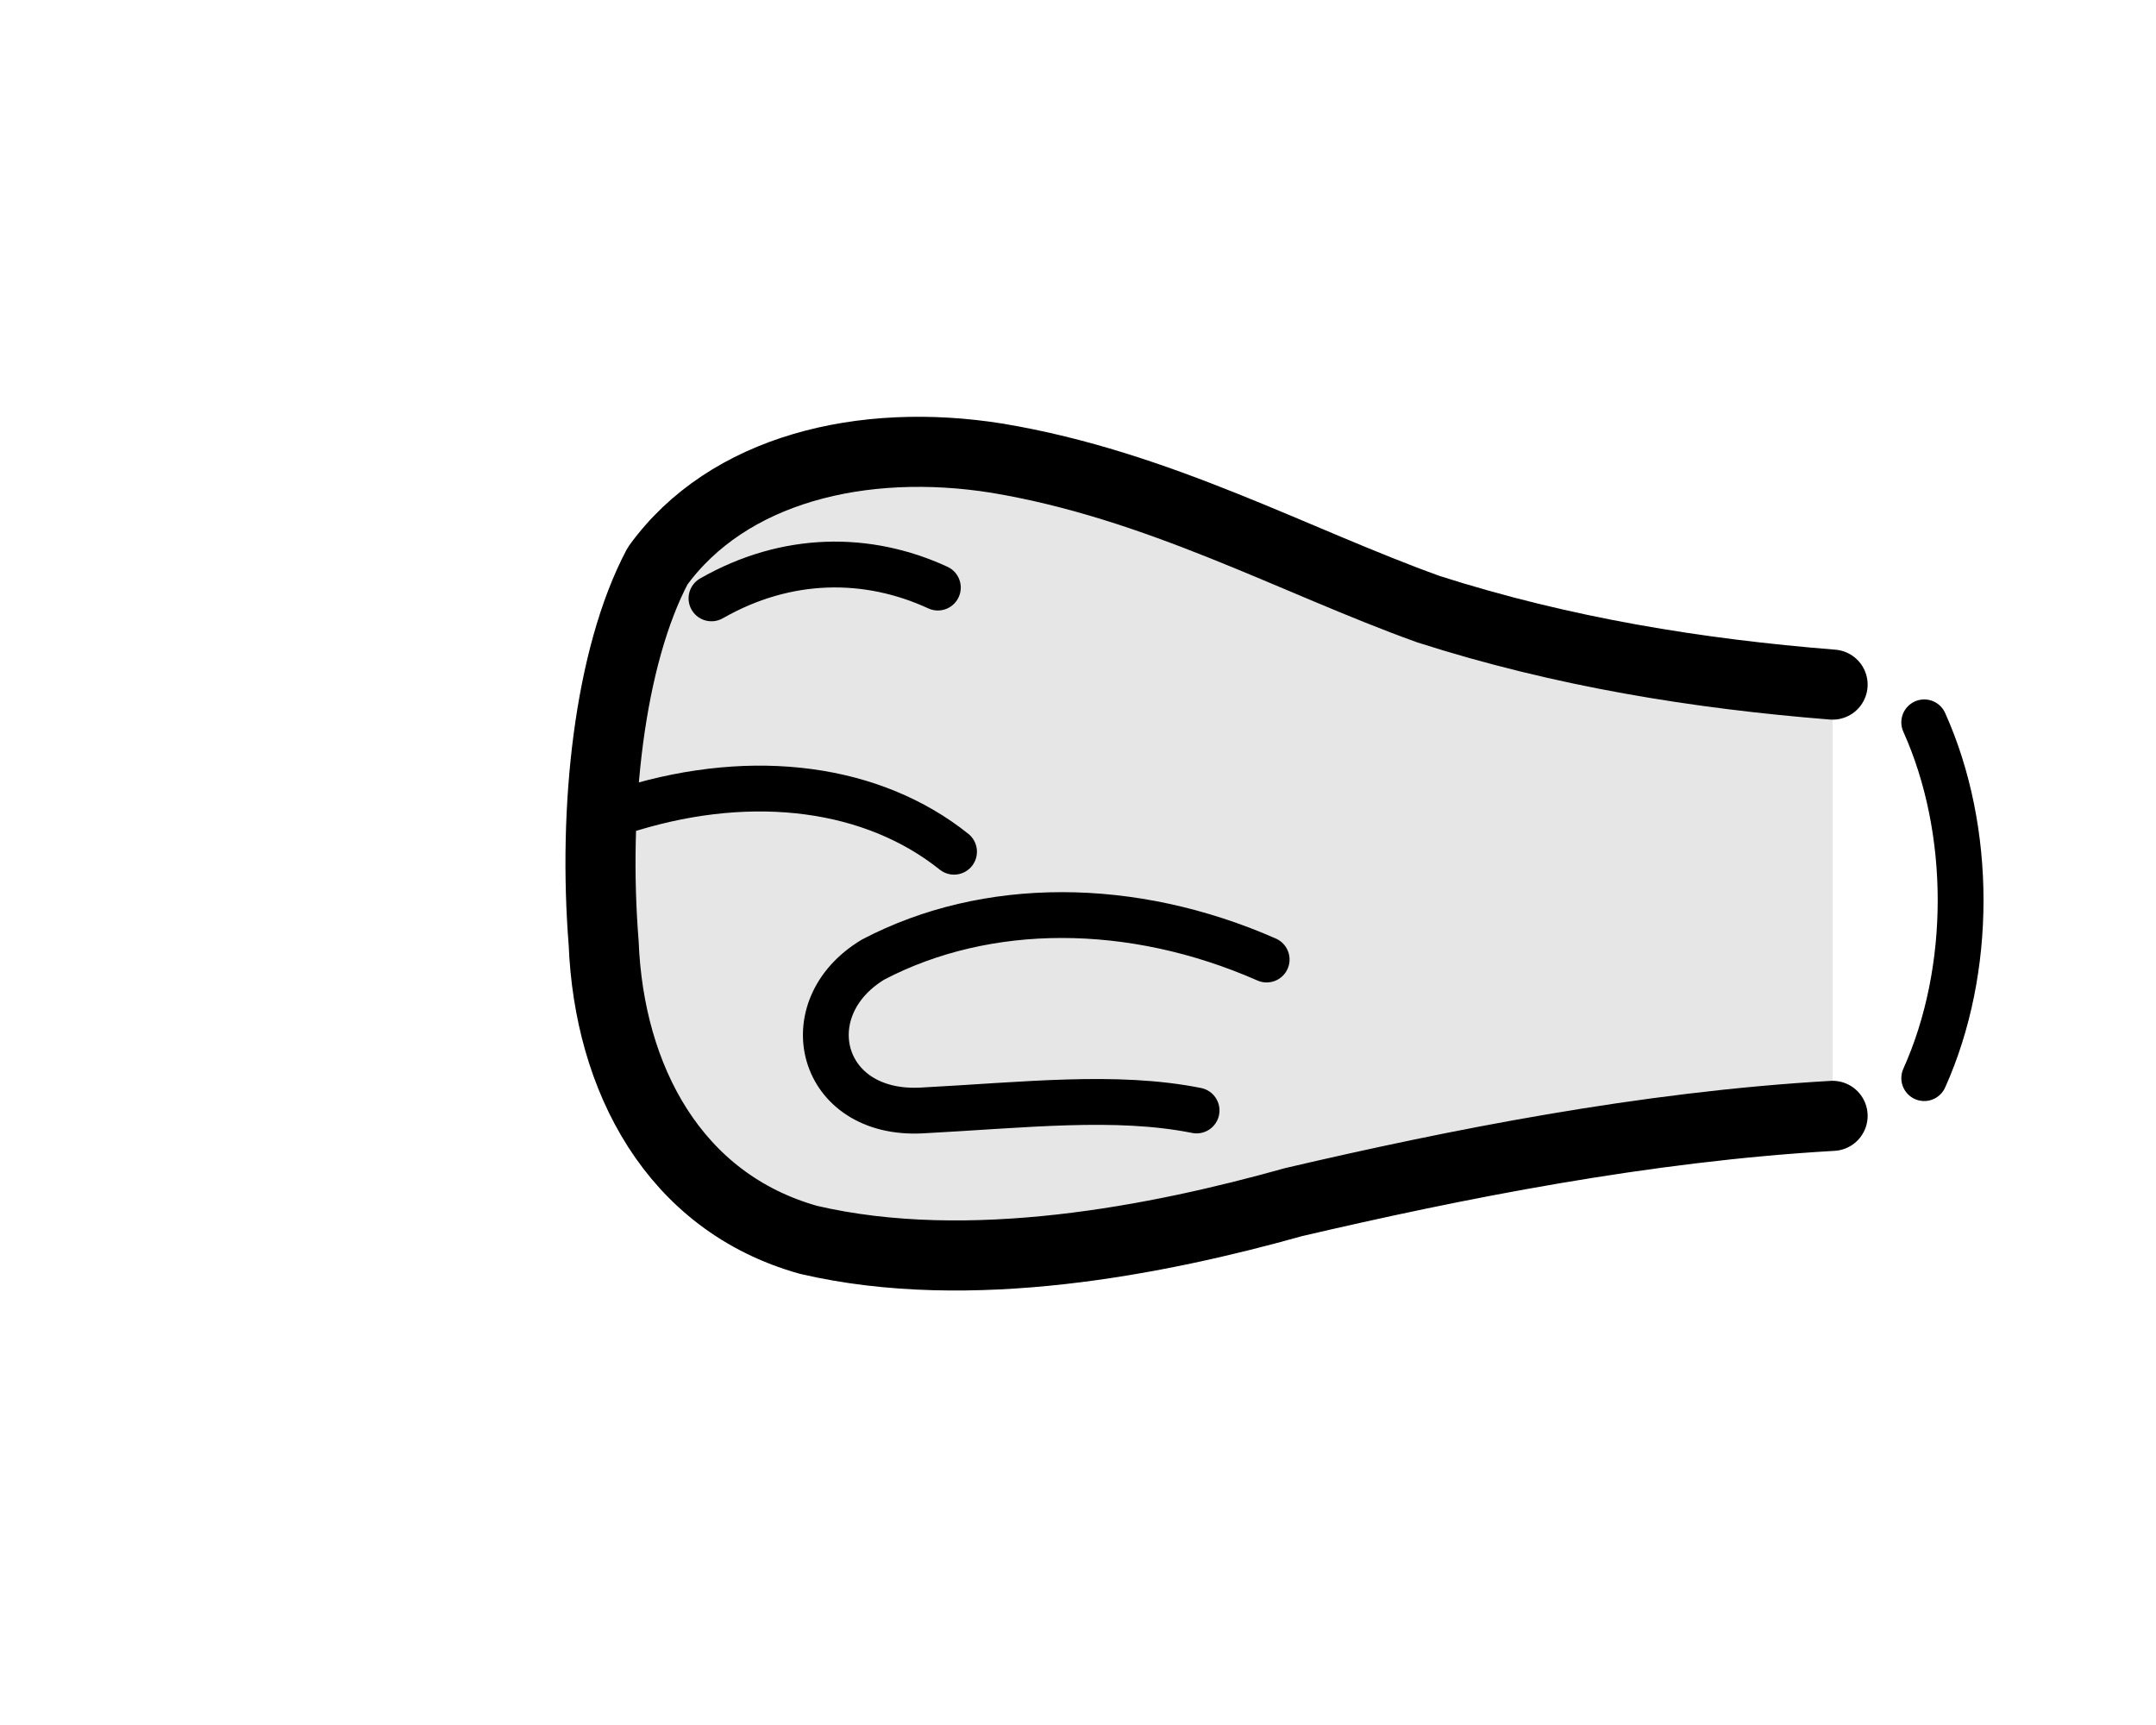
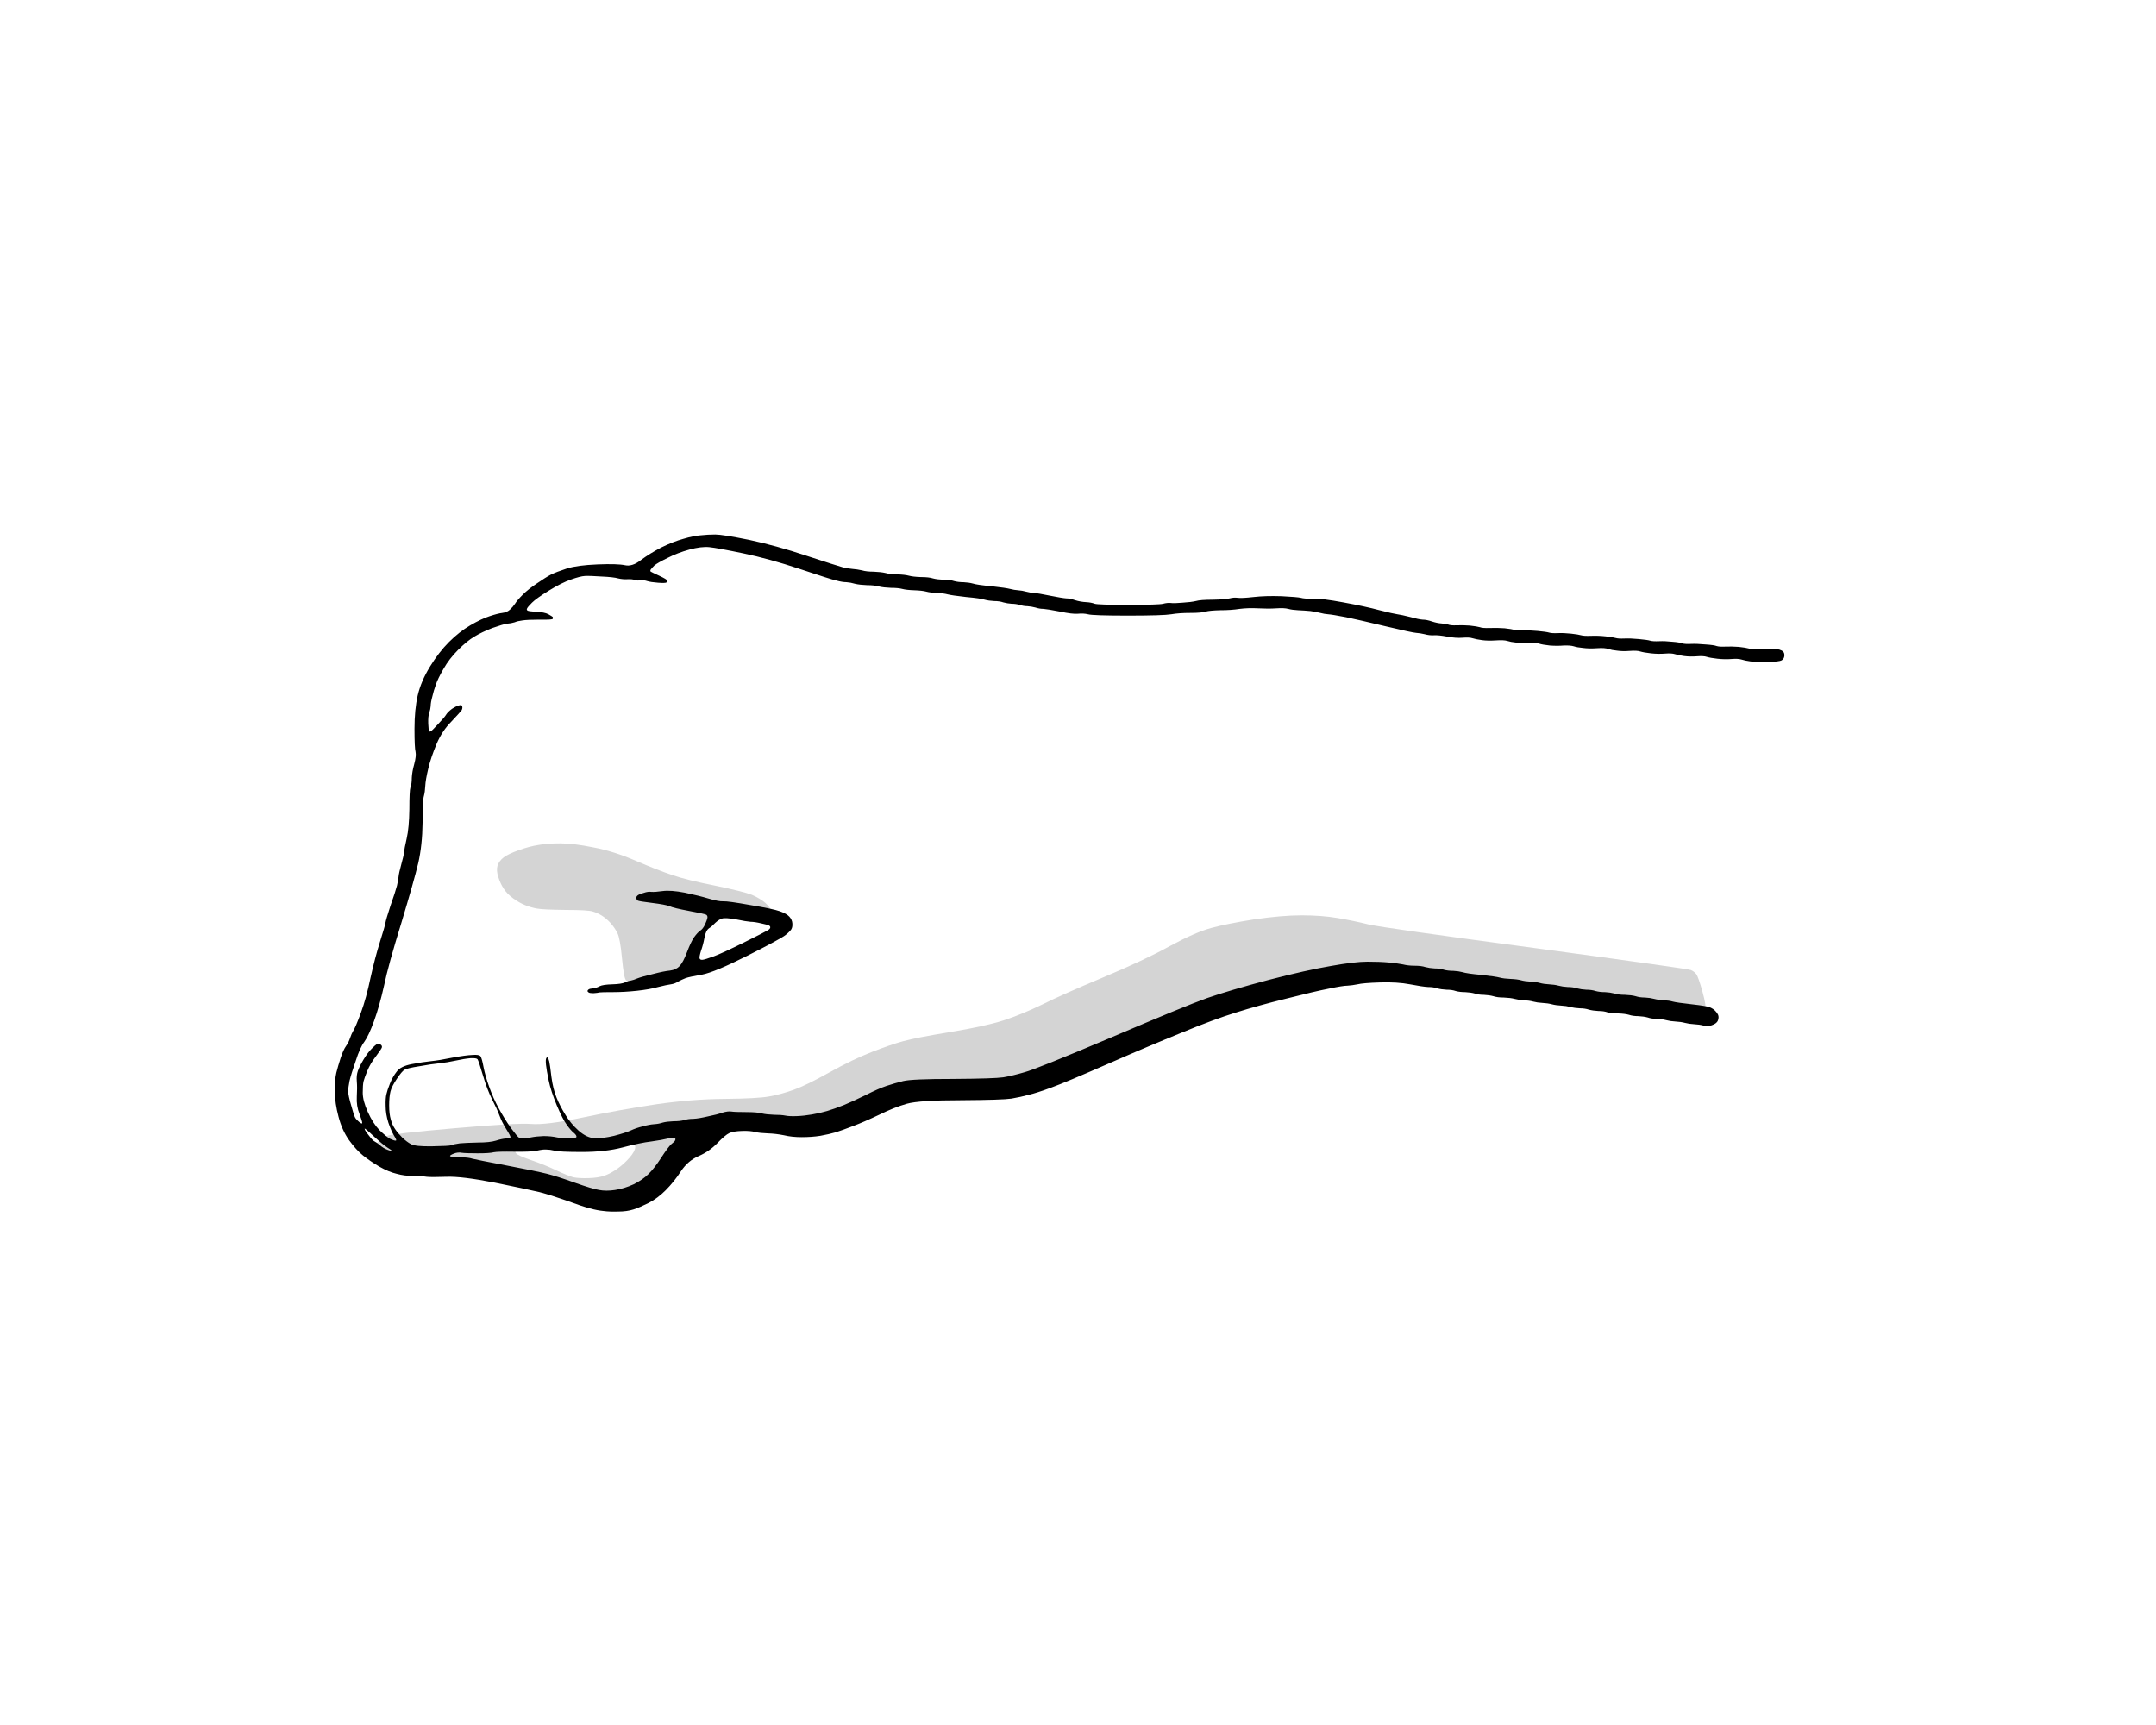
<svg xmlns="http://www.w3.org/2000/svg" viewBox="0 0 80 64" role="img" aria-label="do hand sign">
-   <g transform="translate(54 33)" fill="none" stroke="currentColor" stroke-linecap="round" stroke-linejoin="round">
-     <path d="M14 -7.6 C9 -8 4 -8.8 -1 -10.4 C-6 -12.2 -11 -15 -17 -16 C-22 -16.8 -27 -15.6 -29.6 -12 C-31.4 -8.6 -32 -3 -31.6 2 C-31.4 7 -29 11.6 -24 13 C-18 14.4 -11 13 -6 11.6 C0 10.2 7 8.8 14 8.4" fill="currentColor" fill-opacity=".1" stroke-width="2.6" />
-     <path d="M-7 2.6 C-12 0.4 -17.4 0.4 -21.6 2.6 C-24.6 4.4 -23.6 8.4 -19.8 8.2 C-16 8 -12.6 7.6 -9.6 8.2 M-30.6 -3 C-26 -4.4 -21.6 -3.8 -18.6 -1.4 M-27.6 -10.8 C-24.8 -12.4 -21.8 -12.4 -19.2 -11.2 M17.4 -6.2 C19.2 -2.2 19.2 3 17.4 7" stroke-width="1.7" />
-   </g>
+   <path d="M23.53 36.45Q23.31 36.45 23.23 36.37Q23.15 36.3 23.08 35.56Q23.01 34.81 22.91 34.62Q22.81 34.42 22.65 34.24Q22.49 34.07 22.33 33.97Q22.17 33.87 22 33.82Q21.83 33.76 20.99 33.76Q20.15 33.75 19.93 33.71Q19.7 33.67 19.48 33.58Q19.26 33.49 19.04 33.33Q18.81 33.16 18.69 32.97Q18.57 32.79 18.49 32.54Q18.41 32.3 18.46 32.12Q18.52 31.94 18.69 31.81Q18.86 31.68 19.26 31.54Q19.65 31.4 19.98 31.35Q20.3 31.29 20.79 31.29Q21.28 31.29 22.02 31.44Q22.77 31.58 23.6 31.94Q24.44 32.3 24.96 32.47Q25.48 32.65 26.54 32.86Q27.6 33.08 27.9 33.2Q28.2 33.33 28.4 33.5Q28.59 33.68 28.61 33.78Q28.62 33.88 28.53 33.93Q28.44 33.99 27.73 33.9Q27.01 33.8 26.81 33.85Q26.62 33.9 26.51 33.98Q26.4 34.07 26.16 34.4Q25.92 34.72 25.69 35.26Q25.46 35.8 25.37 35.91Q25.28 36.02 25.09 36.11Q24.89 36.2 24.32 36.33Q23.75 36.45 23.53 36.45ZM22.77 44.61Q22.47 44.62 22.25 44.58Q22.02 44.55 21.04 44.24Q20.05 43.93 18.59 43.64Q17.14 43.34 16.2 43.34Q15.26 43.33 15.04 43.3Q14.81 43.26 14.42 43.09Q14.02 42.92 13.95 42.84Q13.88 42.77 13.86 42.67Q13.84 42.57 14.01 42.39Q14.17 42.22 14.37 42.14Q14.57 42.06 16.86 41.86Q19.16 41.66 19.7 41.7Q20.25 41.75 21.63 41.46Q23.01 41.17 24.35 40.97Q25.68 40.78 26.89 40.77Q28.1 40.76 28.54 40.68Q28.99 40.6 29.46 40.43Q29.93 40.26 30.79 39.78Q31.65 39.3 32.35 39.03Q33.04 38.76 33.51 38.63Q33.98 38.5 35.26 38.29Q36.54 38.08 37.23 37.86Q37.93 37.63 38.67 37.27Q39.41 36.9 40.94 36.26Q42.47 35.62 43.41 35.1Q44.35 34.59 44.94 34.43Q45.53 34.27 46.54 34.11Q47.56 33.96 48.3 33.96Q49.04 33.96 49.63 34.06Q50.22 34.16 50.79 34.3Q51.36 34.43 56.99 35.18Q62.62 35.94 62.74 35.99Q62.86 36.04 62.94 36.14Q63.02 36.25 63.17 36.79Q63.32 37.33 63.28 37.48Q63.25 37.63 63.06 37.66Q62.86 37.7 57.26 36.91Q51.65 36.13 51.11 36.13Q50.57 36.13 50.17 36.18Q49.78 36.23 48.27 36.58Q46.77 36.92 45.8 37.22Q44.84 37.52 42.12 38.67Q39.41 39.81 38.69 40.05Q37.98 40.3 37.48 40.38Q36.99 40.47 35.63 40.47Q34.27 40.47 34.05 40.5Q33.83 40.53 33.33 40.68Q32.84 40.83 32.05 41.19Q31.26 41.54 30.62 41.69Q29.98 41.84 29.63 41.84Q29.28 41.85 28.54 41.75Q27.8 41.66 27.43 41.68Q27.06 41.7 26.89 41.79Q26.72 41.87 26.37 42.16Q26.02 42.44 25.65 42.65Q25.28 42.85 24.96 43.26Q24.64 43.67 24.4 43.91Q24.15 44.15 23.93 44.28Q23.7 44.4 23.38 44.5Q23.06 44.6 22.77 44.61ZM22.43 43.62Q22.67 43.53 22.91 43.36Q23.16 43.18 23.36 42.95Q23.56 42.72 23.57 42.57Q23.58 42.42 23.39 42.39Q23.21 42.35 22.69 42.45Q22.17 42.54 21.56 42.54Q20.94 42.54 20.54 42.5Q20.15 42.45 19.7 42.53Q19.26 42.6 19.17 42.66Q19.09 42.72 19.15 42.79Q19.21 42.87 19.7 43.04Q20.2 43.21 20.64 43.42Q21.09 43.63 21.28 43.68Q21.48 43.72 21.84 43.71Q22.19 43.7 22.43 43.62Z" fill="currentColor" fill-opacity=".17" />
+   <path d="M22.94 44.95Q22.62 44.96 22.4 44.93Q22.17 44.91 21.88 44.83Q21.58 44.75 21.01 44.54Q20.44 44.34 20.02 44.23Q19.6 44.13 18.37 43.88Q17.14 43.64 16.57 43.66Q16 43.68 15.83 43.66Q15.65 43.63 15.33 43.63Q15.01 43.63 14.72 43.55Q14.42 43.48 14.07 43.28Q13.73 43.08 13.47 42.87Q13.22 42.67 12.95 42.3Q12.69 41.93 12.56 41.43Q12.43 40.94 12.42 40.49Q12.42 40.05 12.48 39.8Q12.54 39.56 12.64 39.25Q12.74 38.95 12.84 38.81Q12.94 38.67 12.99 38.51Q13.04 38.36 13.11 38.24Q13.19 38.12 13.39 37.58Q13.59 37.04 13.75 36.27Q13.92 35.51 14.1 34.94Q14.28 34.37 14.3 34.25Q14.32 34.12 14.49 33.6Q14.67 33.09 14.73 32.86Q14.78 32.64 14.79 32.52Q14.8 32.4 14.89 32.07Q14.98 31.75 14.99 31.63Q15 31.51 15.09 31.11Q15.18 30.72 15.19 30.02Q15.19 29.33 15.23 29.21Q15.28 29.09 15.28 28.86Q15.29 28.64 15.37 28.35Q15.45 28.05 15.42 27.9Q15.38 27.75 15.38 27.04Q15.38 26.32 15.5 25.8Q15.62 25.28 15.95 24.74Q16.28 24.2 16.66 23.82Q17.04 23.44 17.45 23.2Q17.86 22.96 18.17 22.86Q18.47 22.76 18.64 22.74Q18.81 22.72 18.92 22.62Q19.03 22.52 19.11 22.4Q19.19 22.27 19.4 22.06Q19.6 21.86 19.93 21.64Q20.25 21.42 20.44 21.32Q20.64 21.22 21.04 21.09Q21.43 20.97 22.17 20.94Q22.91 20.91 23.19 20.97Q23.46 21.03 23.78 20.78Q24.1 20.54 24.54 20.31Q24.99 20.09 25.36 19.99Q25.73 19.88 26 19.86Q26.27 19.83 26.54 19.83Q26.81 19.83 27.8 20.03Q28.79 20.24 29.93 20.62Q31.06 20.99 31.28 21.05Q31.51 21.1 31.65 21.11Q31.8 21.12 31.98 21.16Q32.15 21.21 32.42 21.21Q32.69 21.22 32.86 21.26Q33.04 21.31 33.31 21.31Q33.58 21.32 33.73 21.36Q33.88 21.4 34.17 21.41Q34.47 21.41 34.62 21.46Q34.77 21.5 35.01 21.51Q35.26 21.51 35.41 21.56Q35.56 21.6 35.75 21.6Q35.95 21.61 36.1 21.65Q36.25 21.7 36.79 21.75Q37.33 21.81 37.48 21.85Q37.63 21.89 37.78 21.9Q37.93 21.91 38.07 21.95Q38.22 21.99 38.37 22Q38.52 22.01 38.96 22.1Q39.41 22.19 39.56 22.2Q39.7 22.2 39.9 22.27Q40.1 22.33 40.3 22.34Q40.49 22.35 40.62 22.4Q40.74 22.44 41.88 22.44Q43.01 22.44 43.16 22.4Q43.31 22.36 43.43 22.37Q43.56 22.39 43.88 22.36Q44.2 22.34 44.37 22.3Q44.54 22.25 45.01 22.25Q45.48 22.24 45.63 22.2Q45.78 22.16 45.93 22.18Q46.07 22.2 46.52 22.15Q46.96 22.1 47.56 22.12Q48.15 22.15 48.27 22.18Q48.4 22.22 48.72 22.21Q49.04 22.2 49.85 22.35Q50.67 22.5 51.19 22.64Q51.7 22.77 51.85 22.79Q52 22.81 52.32 22.89Q52.64 22.98 52.79 22.99Q52.94 22.99 53.14 23.06Q53.33 23.12 53.48 23.13Q53.63 23.14 53.73 23.17Q53.83 23.21 54.05 23.2Q54.27 23.19 54.54 23.21Q54.81 23.24 54.91 23.27Q55.01 23.31 55.28 23.3Q55.56 23.29 55.83 23.31Q56.1 23.34 56.2 23.37Q56.3 23.4 56.52 23.39Q56.74 23.38 57.06 23.41Q57.38 23.44 57.48 23.47Q57.58 23.5 57.8 23.49Q58.02 23.48 58.3 23.51Q58.57 23.54 58.67 23.57Q58.77 23.6 59.04 23.59Q59.31 23.58 59.58 23.61Q59.85 23.64 59.95 23.67Q60.05 23.7 60.27 23.69Q60.49 23.68 60.81 23.71Q61.14 23.74 61.23 23.77Q61.33 23.8 61.56 23.79Q61.78 23.78 62.05 23.81Q62.32 23.83 62.42 23.87Q62.52 23.9 62.74 23.89Q62.96 23.88 63.28 23.91Q63.6 23.93 63.7 23.97Q63.8 24 64.02 23.99Q64.25 23.98 64.52 24Q64.79 24.03 64.89 24.06Q64.99 24.1 65.46 24.09Q65.93 24.08 66.02 24.1Q66.12 24.13 66.17 24.18Q66.22 24.24 66.21 24.34Q66.2 24.44 66.11 24.5Q66.02 24.55 65.6 24.56Q65.19 24.57 64.96 24.54Q64.74 24.51 64.62 24.47Q64.49 24.43 64.25 24.45Q64 24.47 63.73 24.44Q63.46 24.41 63.33 24.37Q63.21 24.33 62.96 24.35Q62.72 24.37 62.49 24.34Q62.27 24.31 62.15 24.27Q62.02 24.23 61.78 24.25Q61.53 24.27 61.26 24.24Q60.99 24.21 60.86 24.17Q60.74 24.13 60.47 24.15Q60.2 24.17 60 24.14Q59.8 24.12 59.68 24.08Q59.56 24.03 59.26 24.05Q58.96 24.07 58.74 24.04Q58.52 24.02 58.4 23.98Q58.27 23.94 58.02 23.95Q57.78 23.97 57.51 23.95Q57.23 23.92 57.11 23.88Q56.99 23.84 56.72 23.85Q56.44 23.87 56.25 23.84Q56.05 23.82 55.93 23.78Q55.8 23.74 55.51 23.76Q55.21 23.78 54.99 23.75Q54.77 23.72 54.64 23.68Q54.52 23.64 54.27 23.66Q54.02 23.68 53.7 23.62Q53.38 23.56 53.21 23.57Q53.04 23.58 52.86 23.53Q52.69 23.49 52.54 23.48Q52.4 23.47 51.43 23.24Q50.47 23.01 49.95 22.9Q49.43 22.8 49.28 22.79Q49.14 22.78 48.99 22.74Q48.84 22.7 48.62 22.67Q48.4 22.65 48.17 22.64Q47.95 22.63 47.8 22.59Q47.65 22.55 47.36 22.57Q47.06 22.59 46.69 22.57Q46.32 22.55 46 22.59Q45.68 22.64 45.28 22.64Q44.89 22.65 44.74 22.69Q44.59 22.74 44.17 22.74Q43.75 22.74 43.46 22.79Q43.16 22.84 41.85 22.84Q40.54 22.84 40.37 22.79Q40.2 22.75 40 22.77Q39.8 22.79 39.33 22.69Q38.86 22.6 38.72 22.59Q38.57 22.59 38.42 22.54Q38.27 22.5 38.12 22.49Q37.98 22.49 37.83 22.44Q37.68 22.4 37.53 22.4Q37.38 22.39 37.23 22.35Q37.09 22.3 36.89 22.3Q36.69 22.29 36.54 22.25Q36.4 22.2 35.85 22.15Q35.31 22.09 35.16 22.05Q35.01 22.01 34.77 22Q34.52 21.99 34.37 21.95Q34.22 21.91 33.93 21.9Q33.63 21.89 33.48 21.85Q33.33 21.81 33.06 21.81Q32.79 21.8 32.62 21.76Q32.44 21.71 32.17 21.71Q31.9 21.7 31.73 21.66Q31.56 21.61 31.41 21.6Q31.26 21.6 31.04 21.54Q30.81 21.49 29.68 21.11Q28.54 20.73 27.58 20.53Q26.62 20.33 26.32 20.3Q26.02 20.27 25.58 20.39Q25.14 20.51 24.77 20.7Q24.4 20.88 24.28 20.98Q24.17 21.09 24.14 21.14Q24.12 21.19 24.15 21.21Q24.18 21.23 24.46 21.36Q24.74 21.49 24.76 21.54Q24.77 21.58 24.73 21.61Q24.69 21.64 24.42 21.62Q24.15 21.6 24.02 21.56Q23.9 21.52 23.78 21.53Q23.65 21.55 23.56 21.52Q23.46 21.48 23.28 21.49Q23.11 21.5 22.94 21.46Q22.77 21.41 22.32 21.39Q21.88 21.36 21.7 21.37Q21.53 21.38 21.19 21.5Q20.84 21.62 20.37 21.91Q19.9 22.2 19.74 22.36Q19.58 22.52 19.56 22.57Q19.53 22.62 19.57 22.65Q19.6 22.68 19.9 22.7Q20.2 22.71 20.35 22.79Q20.49 22.87 20.51 22.89Q20.52 22.91 20.51 22.96Q20.49 23 20.02 22.99Q19.56 22.99 19.38 23.02Q19.21 23.04 19.09 23.09Q18.96 23.13 18.81 23.14Q18.67 23.16 18.27 23.3Q17.88 23.45 17.6 23.62Q17.33 23.78 17 24.11Q16.67 24.44 16.46 24.81Q16.24 25.19 16.17 25.41Q16.09 25.63 16.04 25.85Q15.98 26.07 15.98 26.2Q15.97 26.32 15.93 26.44Q15.88 26.57 15.89 26.85Q15.9 27.12 15.93 27.14Q15.95 27.15 15.99 27.13Q16.03 27.11 16.26 26.86Q16.49 26.62 16.55 26.52Q16.61 26.42 16.77 26.3Q16.94 26.19 17.04 26.17Q17.14 26.14 17.15 26.21Q17.17 26.27 17.13 26.35Q17.08 26.42 16.75 26.77Q16.41 27.11 16.2 27.6Q15.99 28.1 15.89 28.52Q15.79 28.94 15.78 29.16Q15.77 29.38 15.73 29.53Q15.68 29.68 15.68 30.52Q15.67 31.36 15.52 32.02Q15.36 32.69 14.89 34.25Q14.41 35.8 14.25 36.57Q14.08 37.33 13.88 37.88Q13.68 38.43 13.52 38.65Q13.36 38.86 13.2 39.36Q13.03 39.85 12.97 40.1Q12.92 40.35 12.92 40.49Q12.92 40.64 13.03 41.01Q13.13 41.38 13.18 41.47Q13.23 41.55 13.33 41.63Q13.43 41.71 13.44 41.67Q13.45 41.63 13.34 41.33Q13.22 41.04 13.24 40.69Q13.26 40.35 13.24 40.12Q13.22 39.9 13.28 39.73Q13.34 39.56 13.49 39.31Q13.64 39.06 13.79 38.91Q13.93 38.77 13.98 38.74Q14.02 38.72 14.07 38.73Q14.12 38.74 14.15 38.78Q14.18 38.81 14.17 38.86Q14.16 38.91 13.95 39.19Q13.74 39.46 13.63 39.73Q13.52 40 13.49 40.12Q13.46 40.25 13.46 40.54Q13.46 40.84 13.65 41.26Q13.84 41.68 14.08 41.93Q14.33 42.17 14.47 42.25Q14.62 42.32 14.68 42.32Q14.74 42.32 14.63 42.15Q14.52 41.97 14.41 41.65Q14.31 41.33 14.31 41.04Q14.3 40.74 14.34 40.59Q14.37 40.45 14.47 40.2Q14.57 39.95 14.72 39.76Q14.86 39.56 15.28 39.48Q15.7 39.4 16 39.37Q16.3 39.34 16.79 39.24Q17.28 39.15 17.53 39.14Q17.78 39.12 17.83 39.19Q17.88 39.26 17.94 39.58Q18 39.9 18.15 40.32Q18.3 40.74 18.5 41.11Q18.7 41.48 18.95 41.84Q19.21 42.19 19.26 42.21Q19.31 42.24 19.41 42.24Q19.51 42.25 19.7 42.2Q19.9 42.16 20.17 42.15Q20.44 42.15 20.67 42.2Q20.89 42.24 21.14 42.24Q21.38 42.23 21.39 42.18Q21.4 42.12 21.28 42.02Q21.17 41.93 21.03 41.73Q20.88 41.53 20.66 41.01Q20.44 40.48 20.36 40.09Q20.28 39.7 20.26 39.51Q20.24 39.31 20.27 39.26Q20.3 39.21 20.32 39.24Q20.35 39.26 20.38 39.38Q20.41 39.51 20.46 39.95Q20.52 40.4 20.65 40.72Q20.78 41.04 20.98 41.36Q21.17 41.68 21.47 41.95Q21.78 42.22 22.07 42.23Q22.37 42.24 22.79 42.14Q23.21 42.03 23.41 41.94Q23.6 41.85 23.85 41.79Q24.1 41.72 24.27 41.71Q24.44 41.7 24.59 41.65Q24.74 41.61 24.99 41.6Q25.23 41.6 25.38 41.56Q25.53 41.51 25.73 41.51Q25.93 41.5 26.27 41.42Q26.62 41.35 26.81 41.28Q27.01 41.22 27.14 41.24Q27.26 41.26 27.68 41.26Q28.1 41.26 28.27 41.31Q28.44 41.35 28.72 41.36Q28.99 41.36 29.14 41.39Q29.28 41.42 29.56 41.41Q29.83 41.4 30.12 41.35Q30.42 41.3 30.69 41.22Q30.96 41.14 31.31 41Q31.65 40.86 32.12 40.63Q32.59 40.39 32.89 40.29Q33.19 40.19 33.51 40.11Q33.83 40.03 35.36 40.03Q36.89 40.02 37.23 39.97Q37.58 39.91 38.02 39.78Q38.47 39.66 41.21 38.5Q43.95 37.33 44.79 37.03Q45.63 36.74 47.06 36.36Q48.49 35.99 49.38 35.84Q50.27 35.68 50.74 35.68Q51.21 35.68 51.53 35.71Q51.85 35.74 52.05 35.78Q52.25 35.83 52.49 35.83Q52.74 35.83 52.89 35.88Q53.04 35.92 53.23 35.93Q53.43 35.93 53.58 35.98Q53.73 36.02 53.93 36.02Q54.12 36.03 54.27 36.07Q54.42 36.12 54.96 36.17Q55.51 36.23 55.65 36.27Q55.8 36.31 56.05 36.32Q56.3 36.33 56.44 36.37Q56.59 36.41 56.79 36.42Q56.99 36.43 57.14 36.47Q57.28 36.51 57.48 36.52Q57.68 36.53 57.83 36.57Q57.98 36.61 58.17 36.62Q58.37 36.62 58.52 36.67Q58.67 36.71 58.86 36.72Q59.06 36.72 59.21 36.77Q59.36 36.81 59.56 36.81Q59.75 36.82 59.9 36.86Q60.05 36.91 60.3 36.91Q60.54 36.92 60.69 36.96Q60.84 37.01 61.04 37.01Q61.23 37.02 61.38 37.06Q61.53 37.1 61.73 37.11Q61.93 37.12 62.07 37.16Q62.22 37.2 62.77 37.26Q63.31 37.32 63.44 37.37Q63.58 37.43 63.65 37.51Q63.72 37.58 63.75 37.65Q63.78 37.73 63.76 37.8Q63.75 37.88 63.7 37.93Q63.65 37.99 63.51 38.04Q63.36 38.09 63.21 38.05Q63.06 38.01 62.86 38Q62.67 37.99 62.52 37.95Q62.37 37.91 62.17 37.9Q61.98 37.89 61.83 37.85Q61.68 37.81 61.48 37.8Q61.28 37.8 61.14 37.75Q60.99 37.71 60.79 37.7Q60.59 37.7 60.44 37.65Q60.3 37.61 60.05 37.6Q59.8 37.6 59.65 37.56Q59.51 37.51 59.31 37.51Q59.11 37.5 58.96 37.46Q58.81 37.41 58.62 37.41Q58.42 37.4 58.27 37.36Q58.12 37.32 57.93 37.31Q57.73 37.3 57.58 37.26Q57.43 37.22 57.23 37.21Q57.04 37.2 56.89 37.16Q56.74 37.12 56.54 37.11Q56.35 37.1 56.2 37.06Q56.05 37.02 55.8 37.01Q55.56 37.01 55.41 36.96Q55.26 36.92 55.06 36.91Q54.86 36.91 54.72 36.86Q54.57 36.82 54.37 36.81Q54.17 36.81 54.02 36.77Q53.88 36.72 53.68 36.72Q53.48 36.71 53.33 36.67Q53.19 36.62 52.99 36.62Q52.79 36.61 52.32 36.52Q51.85 36.43 51.21 36.45Q50.57 36.47 50.37 36.52Q50.17 36.56 50 36.57Q49.83 36.57 49.31 36.68Q48.79 36.78 47.73 37.05Q46.67 37.31 45.85 37.57Q45.04 37.82 43.83 38.32Q42.62 38.81 41.09 39.48Q39.56 40.15 39.01 40.35Q38.47 40.55 38.17 40.62Q37.88 40.7 37.53 40.76Q37.19 40.81 35.65 40.82Q34.12 40.82 33.65 40.95Q33.19 41.08 32.62 41.36Q32.05 41.63 31.65 41.78Q31.26 41.93 31.01 42.01Q30.77 42.08 30.44 42.14Q30.12 42.19 29.75 42.19Q29.38 42.19 29.09 42.12Q28.79 42.06 28.49 42.05Q28.2 42.04 28.02 42Q27.85 41.95 27.53 41.96Q27.21 41.97 27.06 42.04Q26.91 42.11 26.62 42.41Q26.32 42.72 25.93 42.89Q25.53 43.06 25.27 43.45Q25.01 43.85 24.7 44.16Q24.4 44.46 24.07 44.63Q23.75 44.79 23.51 44.87Q23.26 44.95 22.94 44.95ZM22.02 36.85Q21.88 36.85 21.84 36.82Q21.8 36.79 21.8 36.77Q21.8 36.74 21.84 36.71Q21.88 36.68 22 36.67Q22.12 36.66 22.25 36.59Q22.37 36.53 22.72 36.52Q23.06 36.51 23.19 36.45Q23.31 36.39 23.41 36.38Q23.51 36.36 23.65 36.3Q23.8 36.24 24.22 36.14Q24.64 36.03 24.86 36.01Q25.09 35.98 25.22 35.84Q25.35 35.7 25.49 35.33Q25.63 34.96 25.75 34.78Q25.88 34.6 25.98 34.53Q26.08 34.47 26.16 34.3Q26.24 34.12 26.25 34.05Q26.26 33.98 26.21 33.94Q26.17 33.91 25.58 33.8Q24.99 33.69 24.84 33.62Q24.69 33.56 24.2 33.5Q23.7 33.44 23.66 33.41Q23.62 33.38 23.61 33.33Q23.6 33.28 23.65 33.23Q23.7 33.18 23.88 33.13Q24.05 33.07 24.17 33.09Q24.3 33.1 24.59 33.06Q24.89 33.02 25.41 33.12Q25.93 33.23 26.3 33.34Q26.67 33.45 26.84 33.44Q27.01 33.43 27.85 33.58Q28.69 33.72 28.94 33.81Q29.19 33.9 29.29 34.01Q29.39 34.12 29.4 34.25Q29.41 34.37 29.38 34.44Q29.36 34.52 29.15 34.69Q28.94 34.85 27.73 35.46Q26.52 36.07 26.05 36.16Q25.58 36.24 25.44 36.29Q25.29 36.35 25.16 36.42Q25.04 36.5 24.89 36.52Q24.74 36.54 24.42 36.62Q24.1 36.71 23.63 36.76Q23.16 36.81 22.74 36.81Q22.32 36.81 22.25 36.82Q22.17 36.84 22.02 36.85ZM26.49 35.48Q26.81 35.36 27.6 34.97Q28.4 34.57 28.48 34.52Q28.57 34.47 28.58 34.42Q28.59 34.37 28.54 34.34Q28.49 34.31 28.25 34.26Q28 34.2 27.85 34.2Q27.7 34.19 27.31 34.11Q26.91 34.04 26.79 34.08Q26.67 34.12 26.54 34.24Q26.42 34.37 26.31 34.44Q26.19 34.52 26.14 34.79Q26.09 35.06 26.01 35.28Q25.94 35.51 25.96 35.56Q25.98 35.62 26.07 35.61Q26.16 35.6 26.49 35.48ZM16.75 42.49Q16.84 42.45 17.06 42.42Q17.28 42.4 17.73 42.39Q18.17 42.39 18.4 42.32Q18.62 42.25 18.77 42.24Q18.91 42.23 18.94 42.2Q18.96 42.17 18.79 41.9Q18.62 41.63 18.53 41.38Q18.44 41.14 18.26 40.79Q18.08 40.44 17.92 39.9Q17.76 39.36 17.72 39.3Q17.68 39.25 17.46 39.26Q17.23 39.28 16.91 39.35Q16.59 39.42 16.3 39.45Q16 39.48 15.56 39.56Q15.11 39.63 15.01 39.69Q14.91 39.75 14.73 40.02Q14.54 40.3 14.49 40.49Q14.44 40.69 14.44 41.01Q14.44 41.33 14.5 41.53Q14.55 41.73 14.66 41.89Q14.77 42.05 14.93 42.21Q15.1 42.37 15.25 42.45Q15.41 42.54 16.03 42.53Q16.66 42.52 16.75 42.49ZM14.53 42.69Q14.53 42.67 14.38 42.58Q14.22 42.48 13.87 42.16Q13.52 41.83 13.53 41.88Q13.53 41.93 13.68 42.12Q13.83 42.32 13.9 42.35Q13.98 42.39 14.1 42.49Q14.22 42.6 14.38 42.66Q14.53 42.72 14.53 42.69ZM22.82 44.15Q23.16 44.1 23.51 43.94Q23.85 43.77 24.06 43.56Q24.27 43.36 24.53 42.96Q24.79 42.56 24.91 42.45Q25.04 42.35 25.05 42.31Q25.07 42.27 25.06 42.25Q25.05 42.22 24.97 42.21Q24.89 42.21 24.74 42.25Q24.59 42.29 24.17 42.35Q23.75 42.4 23.11 42.57Q22.47 42.74 21.6 42.74Q20.74 42.74 20.57 42.69Q20.4 42.65 20.27 42.65Q20.15 42.64 19.93 42.69Q19.7 42.74 19.09 42.73Q18.47 42.72 18.32 42.75Q18.17 42.79 17.73 42.79Q17.28 42.79 17.14 42.77Q16.99 42.74 16.84 42.8Q16.69 42.86 16.7 42.89Q16.71 42.91 16.78 42.92Q16.84 42.93 17.11 42.94Q17.38 42.94 17.53 42.99Q17.68 43.03 18.79 43.24Q19.9 43.45 20.3 43.55Q20.69 43.65 21.33 43.88Q21.98 44.11 22.23 44.15Q22.49 44.2 22.82 44.15Z" fill="currentColor" />
</svg>
